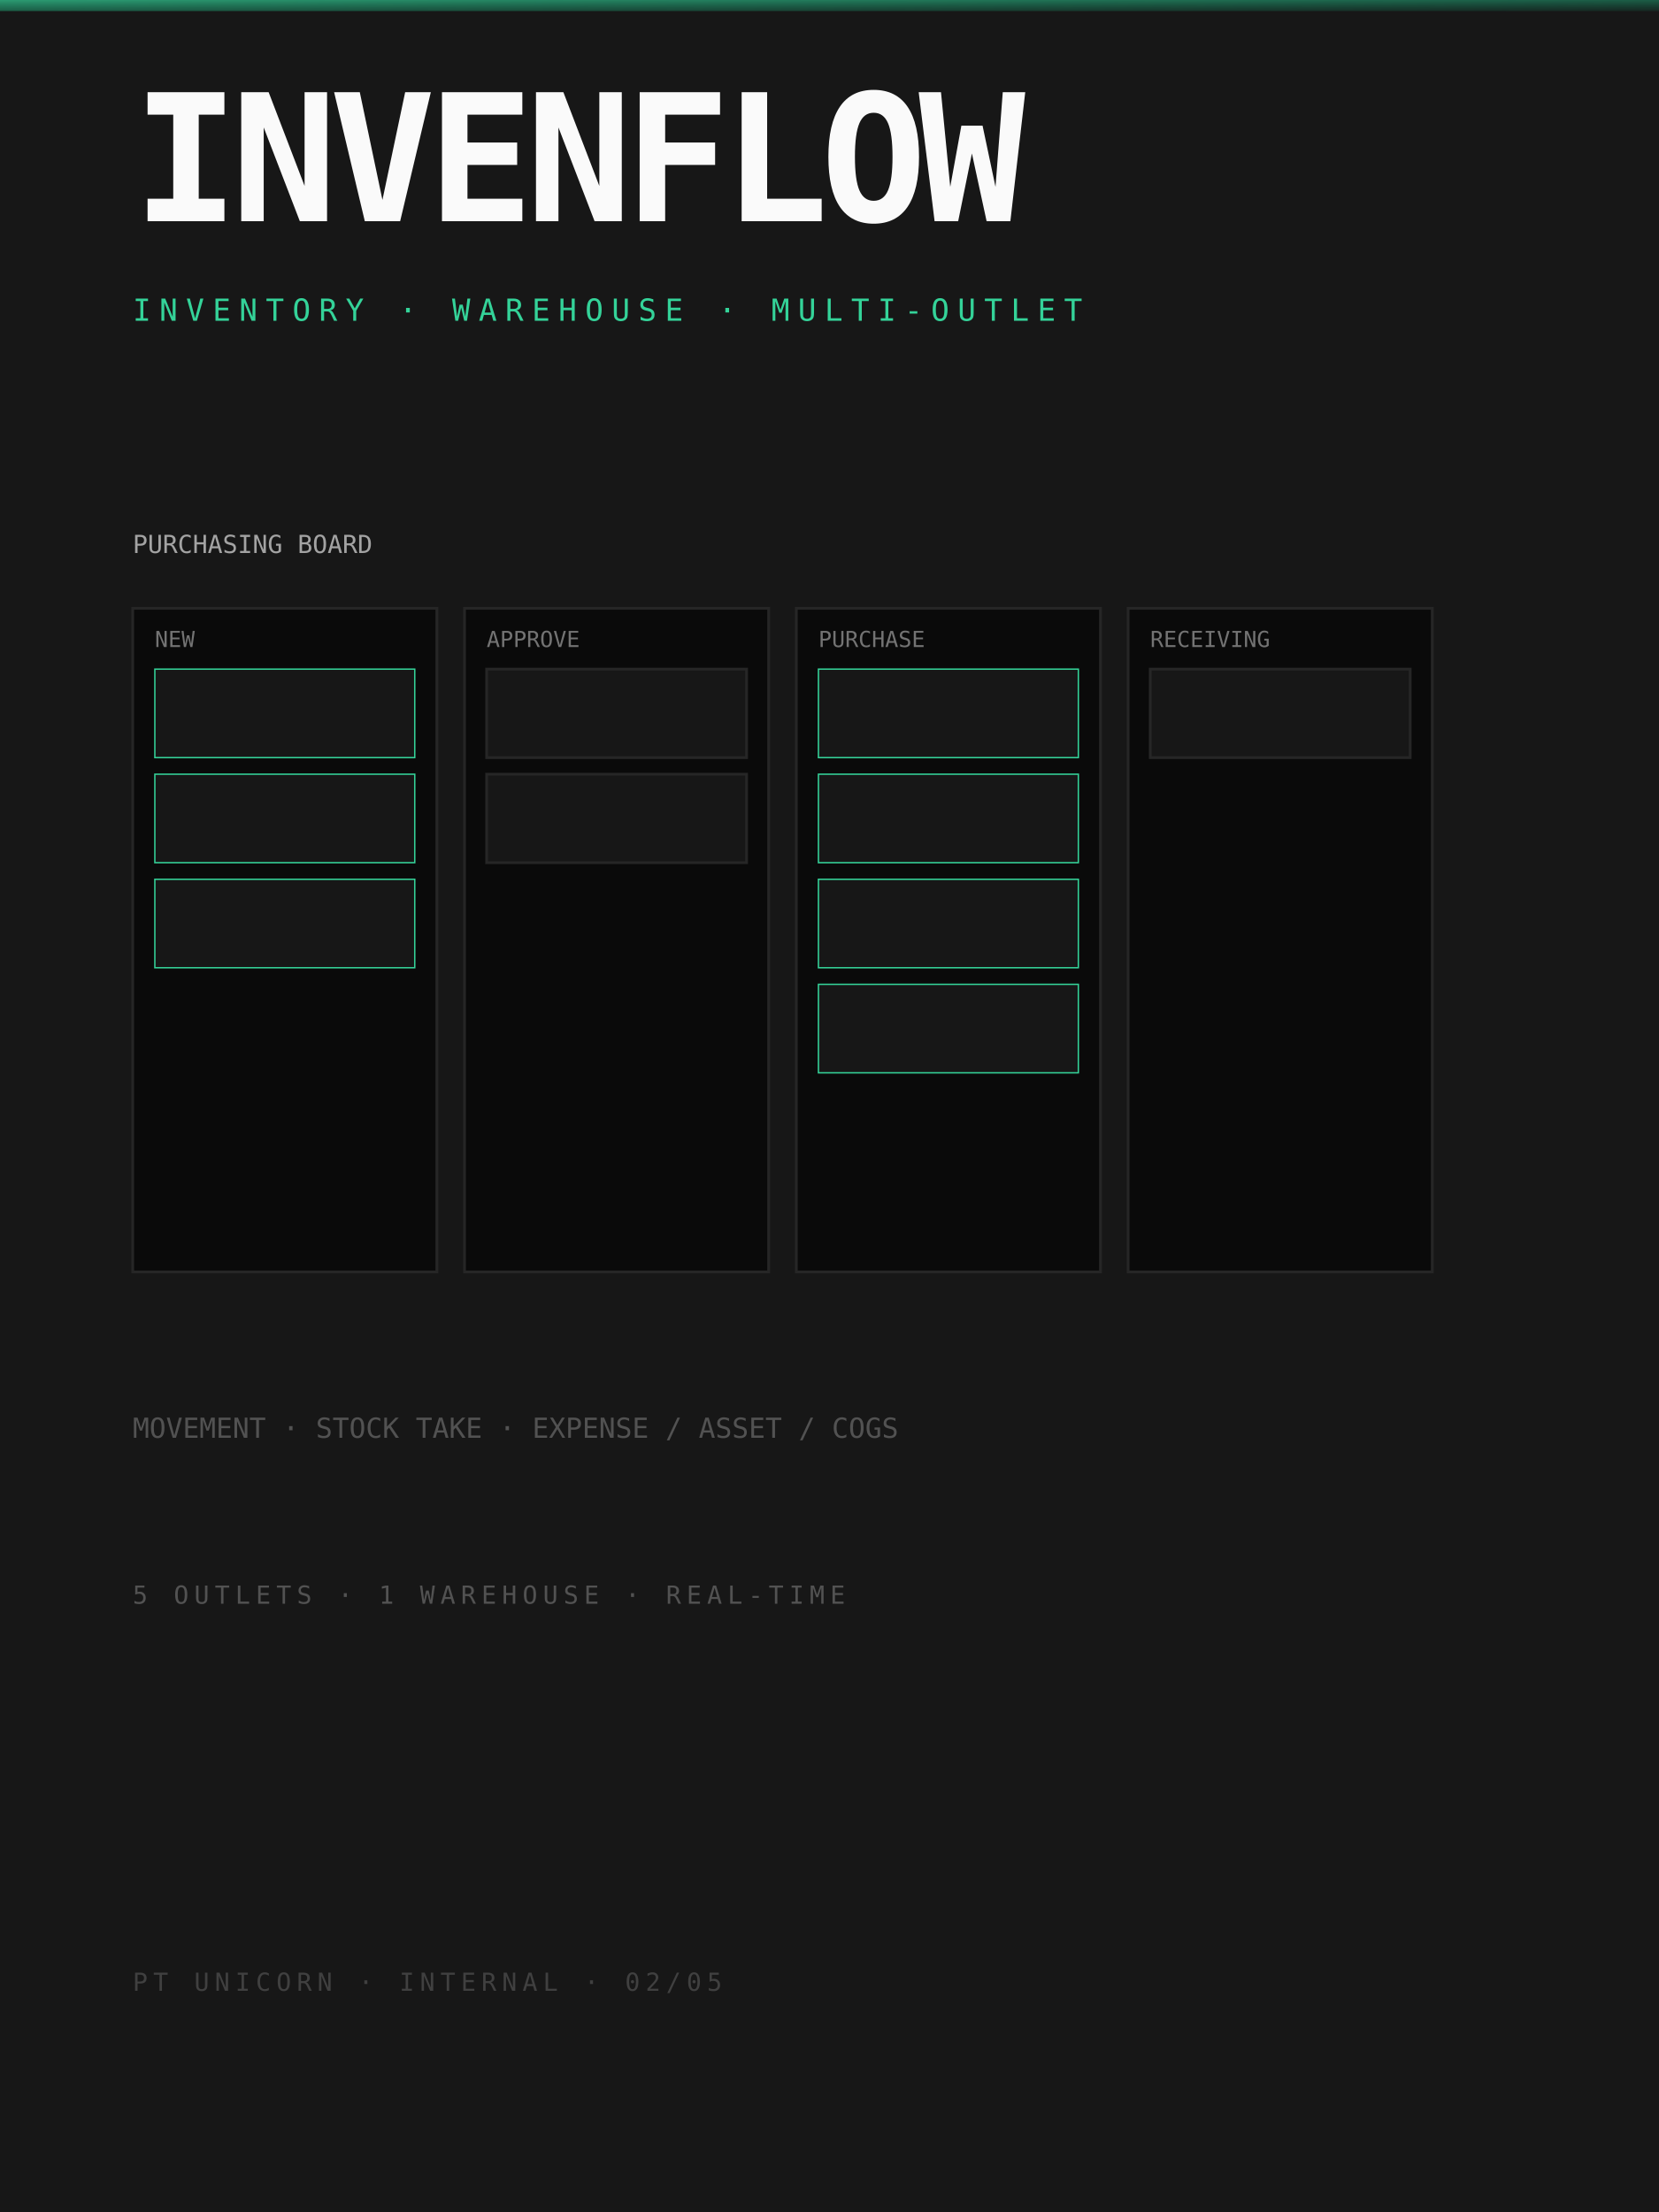
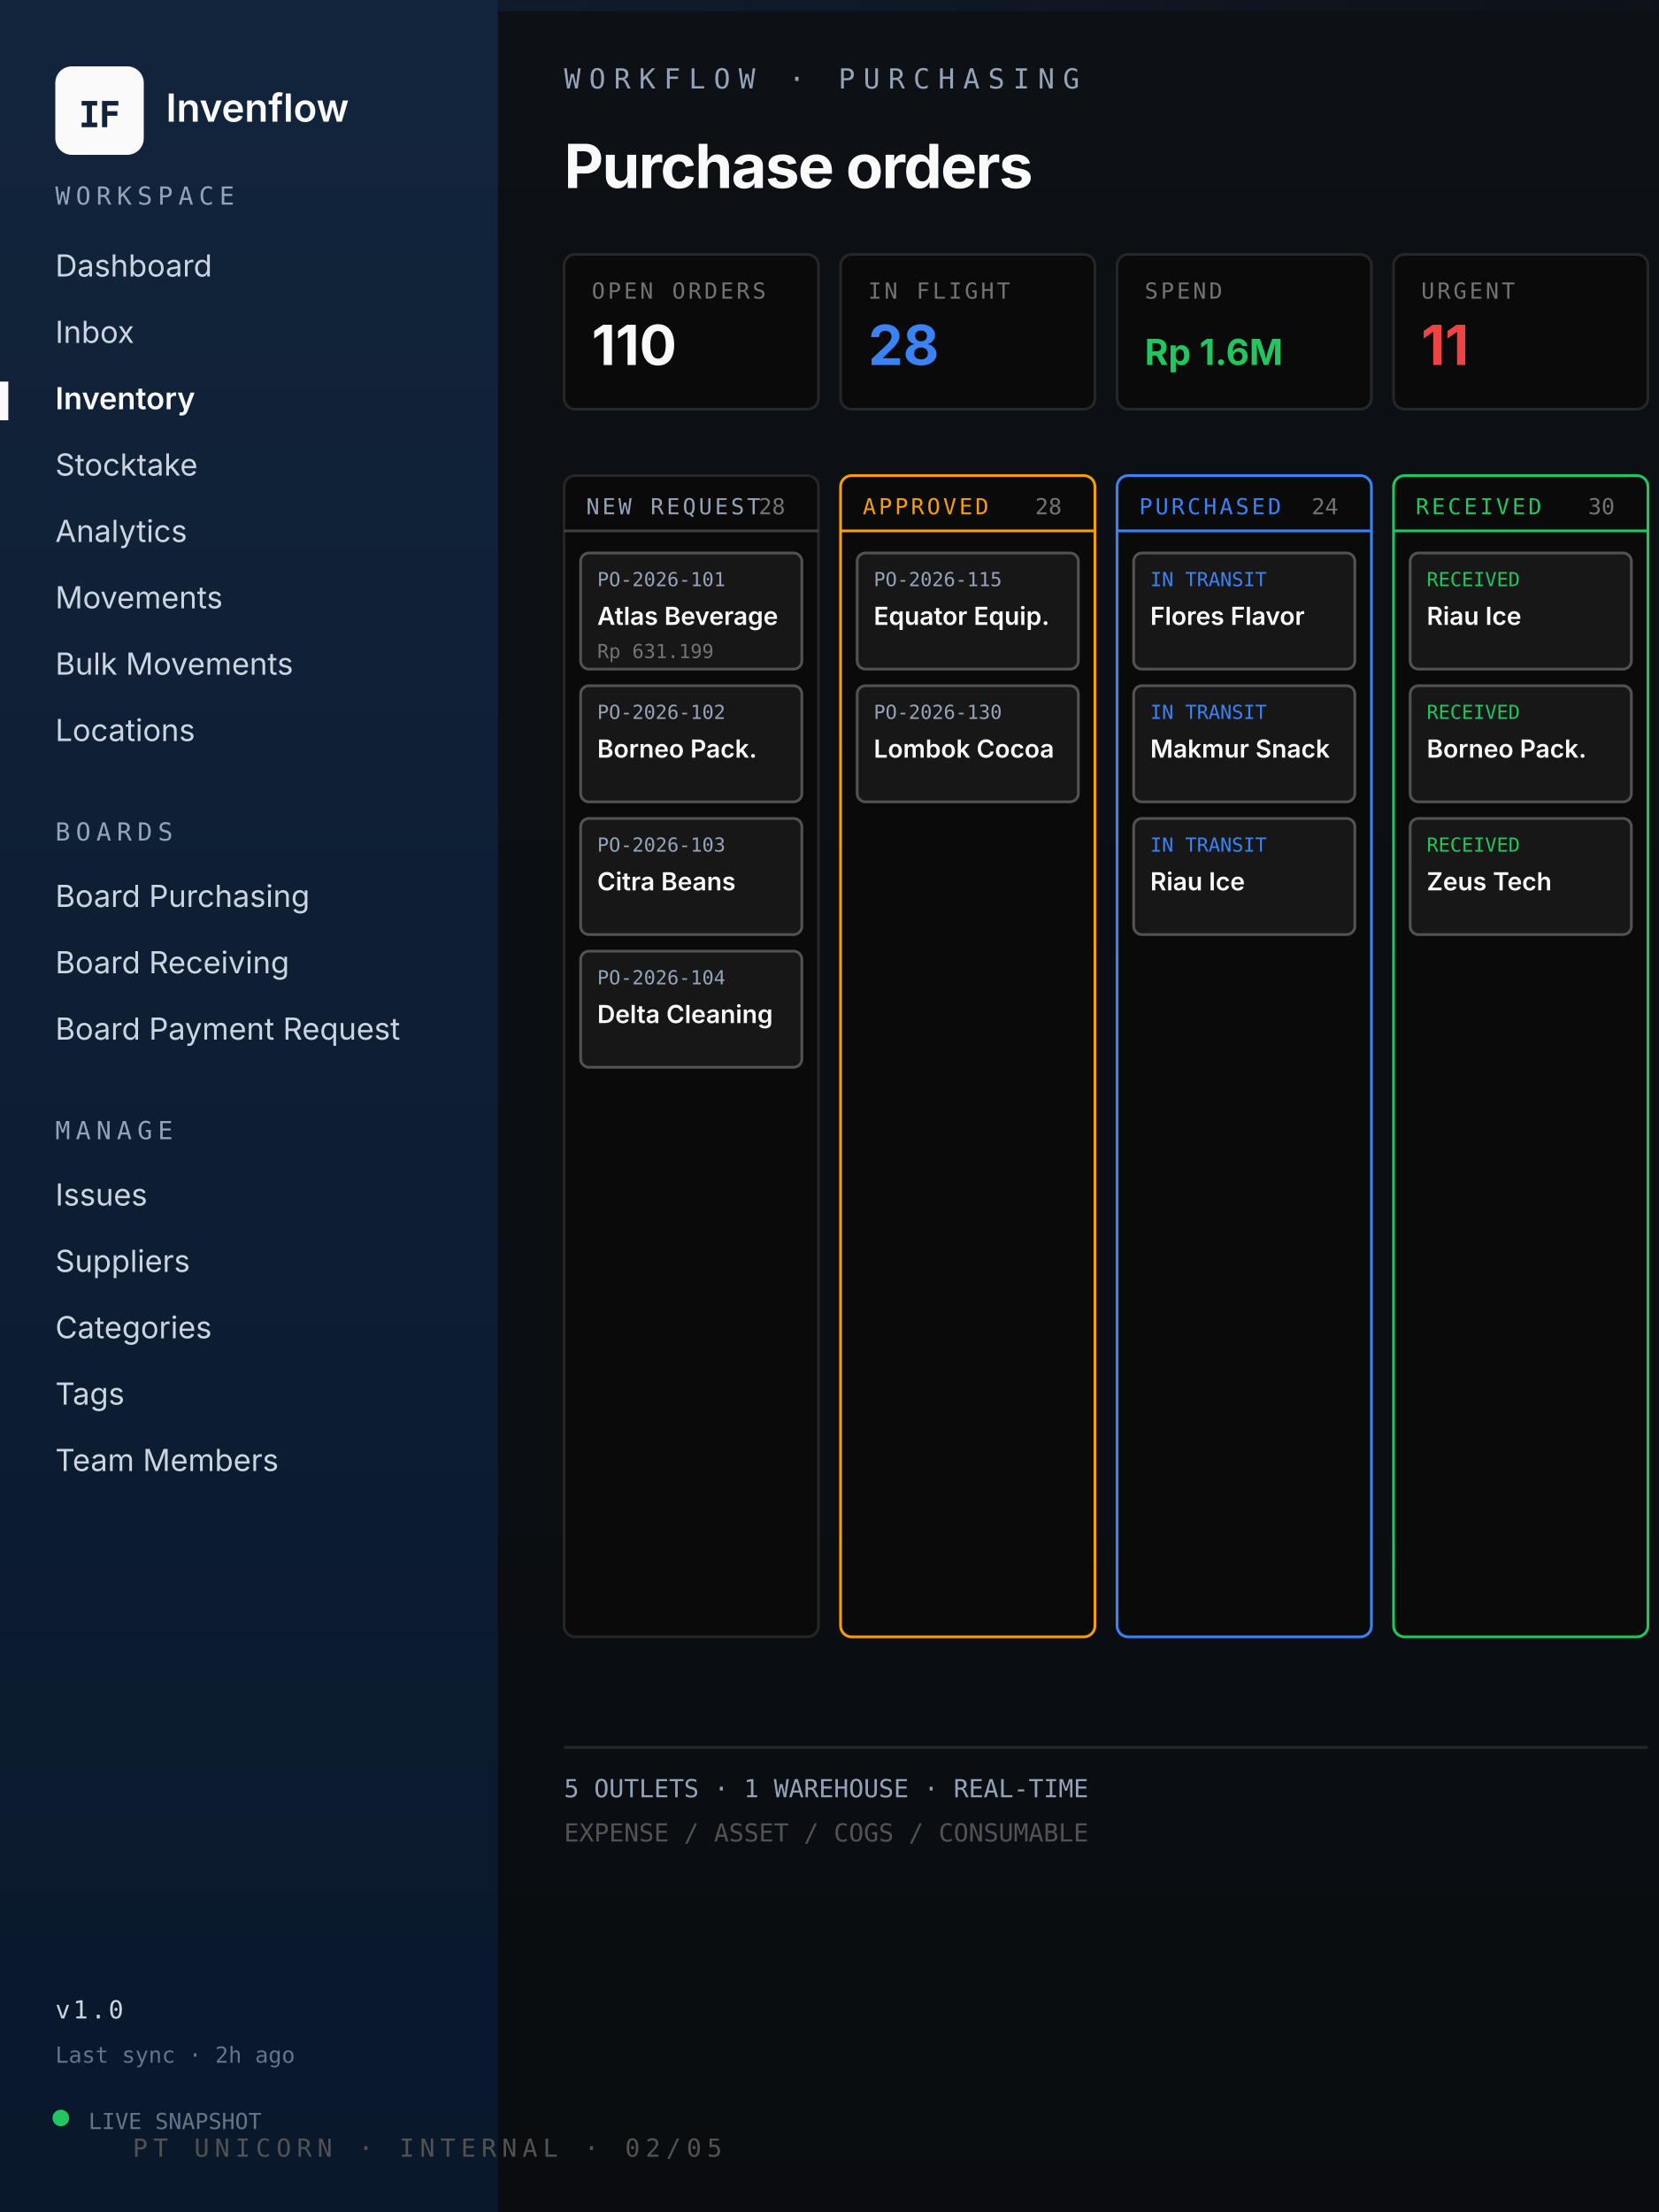
<svg xmlns="http://www.w3.org/2000/svg" viewBox="0 0 600 800" width="600" height="800">
  <defs>
-     <linearGradient id="g2" x1="0" y1="0" x2="1" y2="1">
-       <stop offset="0%" stop-color="#34d399" stop-opacity="0.7" />
-       <stop offset="100%" stop-color="#10b981" stop-opacity="0.1" />
+     <linearGradient id="if-grad-top" x1="0" y1="0" x2="0" y2="1">
+       <stop offset="0%" stop-color="#1a2e4a" />
+       <stop offset="100%" stop-color="#09182b" />
+     </linearGradient>
+     <linearGradient id="if-line" x1="0" y1="0" x2="1" y2="0">
+       <stop offset="0%" stop-color="#112239" stop-opacity="0.9" />
+       <stop offset="100%" stop-color="#112239" stop-opacity="0.1" />
    </linearGradient>
  </defs>
-   <rect width="600" height="800" fill="#171717" />
-   <rect x="0" y="0" width="600" height="4" fill="url(#g2)" />
-   <g transform="translate(48, 80)">
-     <text x="0" y="0" font-family="ui-monospace, SFMono-Regular, Menlo, monospace" font-size="64" font-weight="700" fill="#fafafa" letter-spacing="-3">INVENFLOW</text>
-     <text x="0" y="36" font-family="ui-monospace, SFMono-Regular, Menlo, monospace" font-size="11" fill="#34d399" letter-spacing="3">INVENTORY  ·  WAREHOUSE  ·  MULTI-OUTLET</text>
+   <rect width="600" height="800" fill="#0a0a0a" />
+   <rect width="600" height="800" fill="url(#if-grad-top)" opacity="0.18" />
+   <rect x="0" y="0" width="600" height="4" fill="url(#if-line)" />
+   <g transform="translate(0, 0)">
+     <rect x="0" y="0" width="180" height="800" fill="url(#if-grad-top)" />
+     <rect x="0" y="0" width="180" height="800" fill="#09182b" opacity="0.45" />
+     <g transform="translate(20, 24)">
+       <rect width="32" height="32" rx="6" fill="#fafafa" />
+       <text x="16" y="22" text-anchor="middle" font-family="ui-monospace, SFMono-Regular, Menlo, monospace" font-size="13" font-weight="700" fill="#112239" letter-spacing="-0.5">IF</text>
+     </g>
+     <text x="60" y="44" font-family="Inter, system-ui, sans-serif" font-size="14" font-weight="600" fill="#fafafa">Invenflow</text>
+     <text x="20" y="74" font-family="ui-monospace, SFMono-Regular, Menlo, monospace" font-size="9" fill="#94a3b8" letter-spacing="2">WORKSPACE</text>
+     <g font-family="Inter, system-ui, sans-serif" font-size="11" fill="#cbd5e1">
+       <text x="20" y="100">Dashboard</text>
+       <text x="20" y="124">Inbox</text>
+       <text x="20" y="148" fill="#fafafa" font-weight="600">Inventory</text>
+       <rect x="0" y="138" width="3" height="14" fill="#fafafa" />
+       <text x="20" y="172">Stocktake</text>
+       <text x="20" y="196">Analytics</text>
+       <text x="20" y="220">Movements</text>
+       <text x="20" y="244">Bulk Movements</text>
+       <text x="20" y="268">Locations</text>
+     </g>
+     <text x="20" y="304" font-family="ui-monospace, SFMono-Regular, Menlo, monospace" font-size="9" fill="#94a3b8" letter-spacing="2">BOARDS</text>
+     <g font-family="Inter, system-ui, sans-serif" font-size="11" fill="#cbd5e1">
+       <text x="20" y="328">Board Purchasing</text>
+       <text x="20" y="352">Board Receiving</text>
+       <text x="20" y="376">Board Payment Request</text>
+     </g>
+     <text x="20" y="412" font-family="ui-monospace, SFMono-Regular, Menlo, monospace" font-size="9" fill="#94a3b8" letter-spacing="2">MANAGE</text>
+     <g font-family="Inter, system-ui, sans-serif" font-size="11" fill="#cbd5e1">
+       <text x="20" y="436">Issues</text>
+       <text x="20" y="460">Suppliers</text>
+       <text x="20" y="484">Categories</text>
+       <text x="20" y="508">Tags</text>
+       <text x="20" y="532">Team Members</text>
+     </g>
+     <rect x="0" y="700" width="180" height="100" fill="#09182b" opacity="0.6" />
+     <text x="20" y="730" font-family="ui-monospace, SFMono-Regular, Menlo, monospace" font-size="9" fill="#cbd5e1" letter-spacing="1">v1.0</text>
+     <text x="20" y="746" font-family="ui-monospace, SFMono-Regular, Menlo, monospace" font-size="8" fill="#64748b">Last sync · 2h ago</text>
+     <circle cx="22" cy="766" r="3" fill="#22c55e" />
+     <text x="32" y="770" font-family="ui-monospace, SFMono-Regular, Menlo, monospace" font-size="8" fill="#64748b">LIVE SNAPSHOT</text>
  </g>
-   <g transform="translate(48, 200)" font-family="ui-monospace, SFMono-Regular, Menlo, monospace" font-size="9" fill="#a3a3a3">
-     <text x="0" y="0">PURCHASING BOARD</text>
-   </g>
-   <g transform="translate(48, 220)">
-     <g>
-       <rect width="110" height="240" fill="#0a0a0a" stroke="#262626" />
-       <text x="8" y="14" font-family="ui-monospace, SFMono-Regular, Menlo, monospace" font-size="8" fill="#737373">NEW</text>
-       <rect x="8" y="22" width="94" height="32" fill="#171717" stroke="#34d399" stroke-width="0.5" />
-       <rect x="8" y="60" width="94" height="32" fill="#171717" stroke="#34d399" stroke-width="0.5" />
-       <rect x="8" y="98" width="94" height="32" fill="#171717" stroke="#34d399" stroke-width="0.5" />
+   <g transform="translate(204, 32)">
+     <text x="0" y="0" font-family="ui-monospace, SFMono-Regular, Menlo, monospace" font-size="10" fill="#94a3b8" letter-spacing="3">WORKFLOW · PURCHASING</text>
+     <text x="0" y="36" font-family="Inter, system-ui, sans-serif" font-size="22" font-weight="700" fill="#fafafa" letter-spacing="-0.5">Purchase orders</text>
+     <g transform="translate(0, 60)">
+       <g>
+         <rect width="92" height="56" rx="4" fill="#0a0a0a" stroke="#262626" />
+         <text x="10" y="16" font-family="ui-monospace, SFMono-Regular, Menlo, monospace" font-size="8" fill="#737373" letter-spacing="1">OPEN ORDERS</text>
+         <text x="10" y="40" font-family="Inter, system-ui, sans-serif" font-size="20" font-weight="700" fill="#fafafa">110</text>
+       </g>
+       <g transform="translate(100, 0)">
+         <rect width="92" height="56" rx="4" fill="#0a0a0a" stroke="#262626" />
+         <text x="10" y="16" font-family="ui-monospace, SFMono-Regular, Menlo, monospace" font-size="8" fill="#737373" letter-spacing="1">IN FLIGHT</text>
+         <text x="10" y="40" font-family="Inter, system-ui, sans-serif" font-size="20" font-weight="700" fill="#3b82f6">28</text>
+       </g>
+       <g transform="translate(200, 0)">
+         <rect width="92" height="56" rx="4" fill="#0a0a0a" stroke="#262626" />
+         <text x="10" y="16" font-family="ui-monospace, SFMono-Regular, Menlo, monospace" font-size="8" fill="#737373" letter-spacing="1">SPEND</text>
+         <text x="10" y="40" font-family="Inter, system-ui, sans-serif" font-size="13" font-weight="700" fill="#22c55e">Rp 1.6M</text>
+       </g>
+       <g transform="translate(300, 0)">
+         <rect width="92" height="56" rx="4" fill="#0a0a0a" stroke="#262626" />
+         <text x="10" y="16" font-family="ui-monospace, SFMono-Regular, Menlo, monospace" font-size="8" fill="#737373" letter-spacing="1">URGENT</text>
+         <text x="10" y="40" font-family="Inter, system-ui, sans-serif" font-size="20" font-weight="700" fill="#ef4444">11</text>
+       </g>
    </g>
-     <g transform="translate(120, 0)">
-       <rect width="110" height="240" fill="#0a0a0a" stroke="#262626" />
-       <text x="8" y="14" font-family="ui-monospace, SFMono-Regular, Menlo, monospace" font-size="8" fill="#737373">APPROVE</text>
-       <rect x="8" y="22" width="94" height="32" fill="#171717" stroke="#262626" />
-       <rect x="8" y="60" width="94" height="32" fill="#171717" stroke="#262626" />
+     <g transform="translate(0, 140)" font-family="Inter, system-ui, sans-serif" font-size="9" fill="#fafafa">
+       <g>
+         <rect width="92" height="420" rx="4" fill="#0a0a0a" stroke="#262626" />
+         <text x="8" y="14" font-family="ui-monospace, SFMono-Regular, Menlo, monospace" font-size="8" fill="#94a3b8" letter-spacing="1">NEW REQUEST</text>
+         <text x="80" y="14" text-anchor="end" font-family="ui-monospace, SFMono-Regular, Menlo, monospace" font-size="8" fill="#737373">28</text>
+         <line x1="0" y1="20" x2="92" y2="20" stroke="#404040" />
+         <g transform="translate(6, 28)">
+           <rect width="80" height="42" rx="3" fill="#171717" stroke="#525252" />
+           <text x="6" y="12" font-family="ui-monospace, SFMono-Regular, Menlo, monospace" font-size="7" fill="#94a3b8">PO-2026-101</text>
+           <text x="6" y="26" font-weight="600">Atlas Beverage</text>
+           <text x="6" y="38" font-family="ui-monospace, SFMono-Regular, Menlo, monospace" font-size="7" fill="#737373">Rp 631.199</text>
+         </g>
+         <g transform="translate(6, 76)">
+           <rect width="80" height="42" rx="3" fill="#171717" stroke="#525252" />
+           <text x="6" y="12" font-family="ui-monospace, SFMono-Regular, Menlo, monospace" font-size="7" fill="#94a3b8">PO-2026-102</text>
+           <text x="6" y="26" font-weight="600">Borneo Pack.</text>
+         </g>
+         <g transform="translate(6, 124)">
+           <rect width="80" height="42" rx="3" fill="#171717" stroke="#525252" />
+           <text x="6" y="12" font-family="ui-monospace, SFMono-Regular, Menlo, monospace" font-size="7" fill="#94a3b8">PO-2026-103</text>
+           <text x="6" y="26" font-weight="600">Citra Beans</text>
+         </g>
+         <g transform="translate(6, 172)">
+           <rect width="80" height="42" rx="3" fill="#171717" stroke="#525252" />
+           <text x="6" y="12" font-family="ui-monospace, SFMono-Regular, Menlo, monospace" font-size="7" fill="#94a3b8">PO-2026-104</text>
+           <text x="6" y="26" font-weight="600">Delta Cleaning</text>
+         </g>
+       </g>
+       <g transform="translate(100, 0)">
+         <rect width="92" height="420" rx="4" fill="#0a0a0a" stroke="#f59e0b" />
+         <text x="8" y="14" font-family="ui-monospace, SFMono-Regular, Menlo, monospace" font-size="8" fill="#f59e0b" letter-spacing="1">APPROVED</text>
+         <text x="80" y="14" text-anchor="end" font-family="ui-monospace, SFMono-Regular, Menlo, monospace" font-size="8" fill="#737373">28</text>
+         <line x1="0" y1="20" x2="92" y2="20" stroke="#f59e0b" />
+         <g transform="translate(6, 28)">
+           <rect width="80" height="42" rx="3" fill="#171717" stroke="#525252" />
+           <text x="6" y="12" font-family="ui-monospace, SFMono-Regular, Menlo, monospace" font-size="7" fill="#94a3b8">PO-2026-115</text>
+           <text x="6" y="26" font-weight="600">Equator Equip.</text>
+         </g>
+         <g transform="translate(6, 76)">
+           <rect width="80" height="42" rx="3" fill="#171717" stroke="#525252" />
+           <text x="6" y="12" font-family="ui-monospace, SFMono-Regular, Menlo, monospace" font-size="7" fill="#94a3b8">PO-2026-130</text>
+           <text x="6" y="26" font-weight="600">Lombok Cocoa</text>
+         </g>
+       </g>
+       <g transform="translate(200, 0)">
+         <rect width="92" height="420" rx="4" fill="#0a0a0a" stroke="#3b82f6" />
+         <text x="8" y="14" font-family="ui-monospace, SFMono-Regular, Menlo, monospace" font-size="8" fill="#3b82f6" letter-spacing="1">PURCHASED</text>
+         <text x="80" y="14" text-anchor="end" font-family="ui-monospace, SFMono-Regular, Menlo, monospace" font-size="8" fill="#737373">24</text>
+         <line x1="0" y1="20" x2="92" y2="20" stroke="#3b82f6" />
+         <g transform="translate(6, 28)">
+           <rect width="80" height="42" rx="3" fill="#171717" stroke="#525252" />
+           <text x="6" y="12" font-family="ui-monospace, SFMono-Regular, Menlo, monospace" font-size="7" fill="#3b82f6">IN TRANSIT</text>
+           <text x="6" y="26" font-weight="600">Flores Flavor</text>
+         </g>
+         <g transform="translate(6, 76)">
+           <rect width="80" height="42" rx="3" fill="#171717" stroke="#525252" />
+           <text x="6" y="12" font-family="ui-monospace, SFMono-Regular, Menlo, monospace" font-size="7" fill="#3b82f6">IN TRANSIT</text>
+           <text x="6" y="26" font-weight="600">Makmur Snack</text>
+         </g>
+         <g transform="translate(6, 124)">
+           <rect width="80" height="42" rx="3" fill="#171717" stroke="#525252" />
+           <text x="6" y="12" font-family="ui-monospace, SFMono-Regular, Menlo, monospace" font-size="7" fill="#3b82f6">IN TRANSIT</text>
+           <text x="6" y="26" font-weight="600">Riau Ice</text>
+         </g>
+       </g>
+       <g transform="translate(300, 0)">
+         <rect width="92" height="420" rx="4" fill="#0a0a0a" stroke="#22c55e" />
+         <text x="8" y="14" font-family="ui-monospace, SFMono-Regular, Menlo, monospace" font-size="8" fill="#22c55e" letter-spacing="1">RECEIVED</text>
+         <text x="80" y="14" text-anchor="end" font-family="ui-monospace, SFMono-Regular, Menlo, monospace" font-size="8" fill="#737373">30</text>
+         <line x1="0" y1="20" x2="92" y2="20" stroke="#22c55e" />
+         <g transform="translate(6, 28)">
+           <rect width="80" height="42" rx="3" fill="#171717" stroke="#525252" />
+           <text x="6" y="12" font-family="ui-monospace, SFMono-Regular, Menlo, monospace" font-size="7" fill="#22c55e">RECEIVED</text>
+           <text x="6" y="26" font-weight="600">Riau Ice</text>
+         </g>
+         <g transform="translate(6, 76)">
+           <rect width="80" height="42" rx="3" fill="#171717" stroke="#525252" />
+           <text x="6" y="12" font-family="ui-monospace, SFMono-Regular, Menlo, monospace" font-size="7" fill="#22c55e">RECEIVED</text>
+           <text x="6" y="26" font-weight="600">Borneo Pack.</text>
+         </g>
+         <g transform="translate(6, 124)">
+           <rect width="80" height="42" rx="3" fill="#171717" stroke="#525252" />
+           <text x="6" y="12" font-family="ui-monospace, SFMono-Regular, Menlo, monospace" font-size="7" fill="#22c55e">RECEIVED</text>
+           <text x="6" y="26" font-weight="600">Zeus Tech</text>
+         </g>
+       </g>
    </g>
-     <g transform="translate(240, 0)">
-       <rect width="110" height="240" fill="#0a0a0a" stroke="#262626" />
-       <text x="8" y="14" font-family="ui-monospace, SFMono-Regular, Menlo, monospace" font-size="8" fill="#737373">PURCHASE</text>
-       <rect x="8" y="22" width="94" height="32" fill="#171717" stroke="#34d399" stroke-width="0.5" />
-       <rect x="8" y="60" width="94" height="32" fill="#171717" stroke="#34d399" stroke-width="0.5" />
-       <rect x="8" y="98" width="94" height="32" fill="#171717" stroke="#34d399" stroke-width="0.5" />
-       <rect x="8" y="136" width="94" height="32" fill="#171717" stroke="#34d399" stroke-width="0.5" />
-     </g>
-     <g transform="translate(360, 0)">
-       <rect width="110" height="240" fill="#0a0a0a" stroke="#262626" />
-       <text x="8" y="14" font-family="ui-monospace, SFMono-Regular, Menlo, monospace" font-size="8" fill="#737373">RECEIVING</text>
-       <rect x="8" y="22" width="94" height="32" fill="#171717" stroke="#262626" />
+     <g transform="translate(0, 600)">
+       <line x1="0" y1="0" x2="392" y2="0" stroke="#262626" />
+       <text x="0" y="18" font-family="ui-monospace, SFMono-Regular, Menlo, monospace" font-size="9" fill="#94a3b8">5 OUTLETS  ·  1 WAREHOUSE  ·  REAL-TIME</text>
+       <text x="0" y="34" font-family="ui-monospace, SFMono-Regular, Menlo, monospace" font-size="9" fill="#525252">EXPENSE / ASSET / COGS / CONSUMABLE</text>
    </g>
  </g>
-   <g transform="translate(48, 520)" font-family="ui-monospace, SFMono-Regular, Menlo, monospace" font-size="10" fill="#525252">
-     <text x="0" y="0">MOVEMENT  ·  STOCK TAKE  ·  EXPENSE / ASSET / COGS</text>
-   </g>
-   <g transform="translate(48, 580)">
-     <text font-family="ui-monospace, SFMono-Regular, Menlo, monospace" font-size="9" fill="#525252" letter-spacing="2">5 OUTLETS · 1 WAREHOUSE · REAL-TIME</text>
-   </g>
-   <g transform="translate(48, 720)">
-     <text font-family="ui-monospace, SFMono-Regular, Menlo, monospace" font-size="9" fill="#404040" letter-spacing="2">PT UNICORN · INTERNAL · 02/05</text>
-   </g>
+   <text x="48" y="780" font-family="ui-monospace, SFMono-Regular, Menlo, monospace" font-size="9" fill="#525252" letter-spacing="2">PT UNICORN · INTERNAL · 02/05</text>
</svg>
